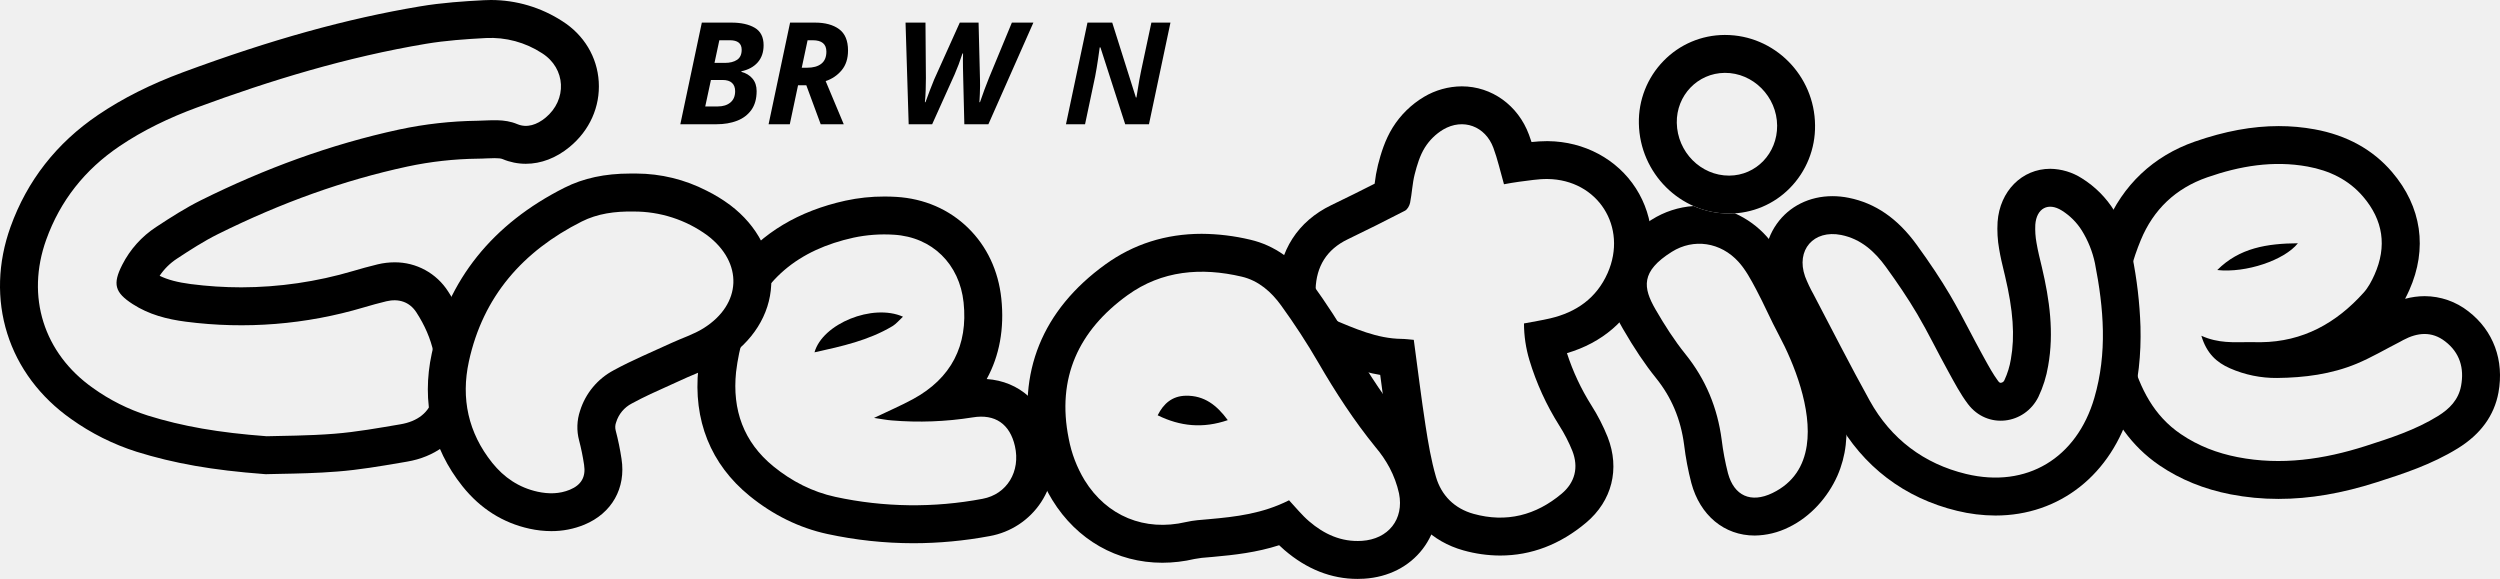
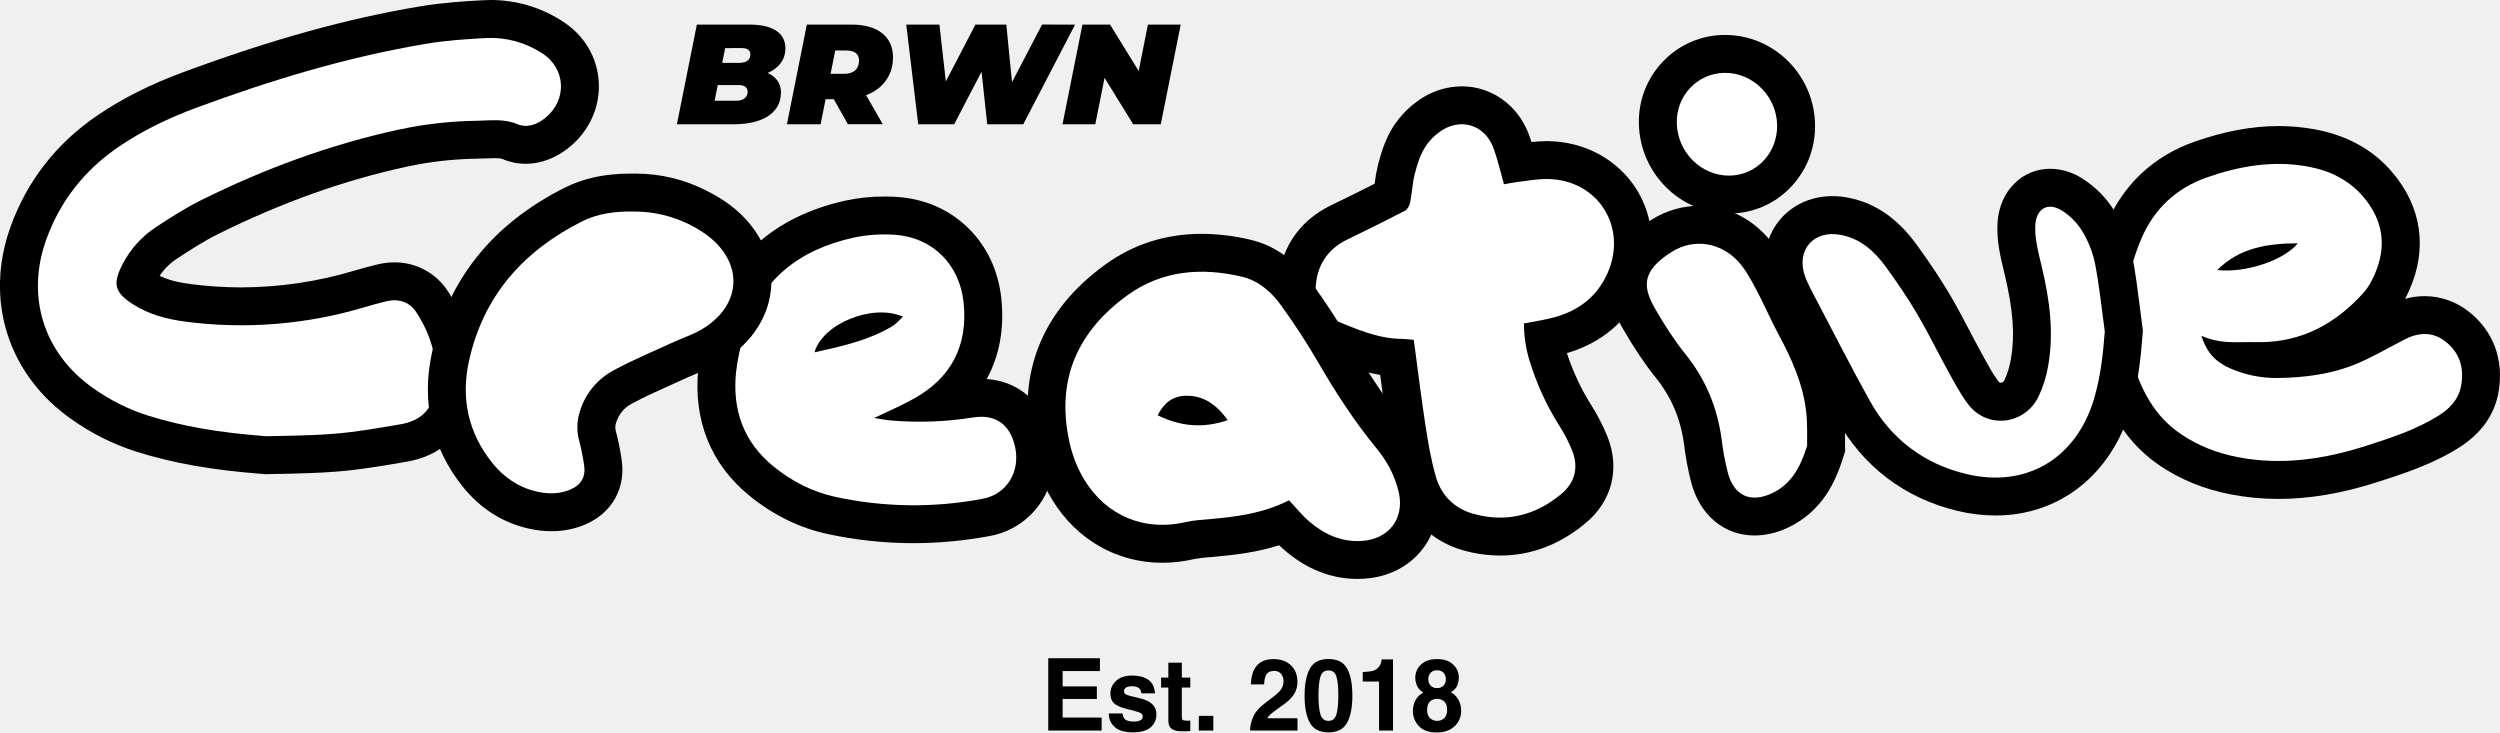
- <svg xmlns="http://www.w3.org/2000/svg" viewBox="0 0 2068.2 478.93">
+ <svg xmlns="http://www.w3.org/2000/svg" viewBox="0 0 2068.2 605.91">
  <defs>
-     <style>.cls-1{font-size:117.77px;font-family:Montserrat-BlackItalic, Montserrat;font-weight:800;font-style:italic;}.cls-2{letter-spacing:-0.02em;}.cls-3{letter-spacing:0em;}</style>
+     <style>.cls-1{fill:#fff;}</style>
  </defs>
  <g id="Layer_2" data-name="Layer 2">
    <g id="creative_separate" data-name="creative separate">
-       <path d="M495.33,67.6c-1.25-20.48-12.23-38.73-30.12-50.08A108.73,108.73,0,0,0,406.14,0c-1.94,0-3.91.05-5.86.16-15.9.86-34.44,2-53.08,5.16C286.6,15.48,224.48,32.75,151.7,59.66c-27,10-50.09,21.57-70.57,35.44C46.8,118.34,22.44,149.5,8.71,187.71-1.91,217.28-2.84,247.78,6,275.91s27.14,52.62,52.83,70.71A194.67,194.67,0,0,0,113,373.73c31.27,9.71,62.75,15.23,105.27,18.44l1.69.13,1.69-.06c3-.1,6.67-.16,11-.24,12.45-.23,29.5-.54,46.64-1.92,17.88-1.42,35.22-4.38,52-7.24l5.48-.94c22.56-3.82,39.84-16.51,48.31-34.87-4.22-8.76-3-19.86-2.77-29.22.23-11.64-.1-24.24,5.72-34.72a6.57,6.57,0,0,1,.67-1,132.13,132.13,0,0,0-17.87-40.82,52.18,52.18,0,0,0-44.43-24.26,60.52,60.52,0,0,0-13.9,1.66c-7.32,1.73-14.39,3.77-20.44,5.54a328.29,328.29,0,0,1-92.41,13.5A327.17,327.17,0,0,1,157.77,235c-10.75-1.4-19-3.56-25.71-6.84A50.28,50.28,0,0,1,146.37,214c10.82-7.13,22.36-14.57,33.9-20.3,53-26.29,104.29-44.59,156.73-55.92a296,296,0,0,1,58.43-6.51c2.53,0,4.88-.14,7.15-.24,2.42-.1,4.7-.19,6.72-.19,3.22,0,5.23.24,6.51.78A49.39,49.39,0,0,0,435,135.5c12.6,0,25.08-4.78,36.09-13.82C487.78,108,496.6,88.3,495.33,67.6Zm-44.1,29.84c-6.91,5.67-15.17,8.66-23.26,5.26-11-4.64-21.91-3-33.05-2.8a329.66,329.66,0,0,0-64.54,7.21c-57.24,12.37-111.71,32.52-164,58.48-12.91,6.41-25.16,14.27-37.22,22.21a81.32,81.32,0,0,0-28,31.2C93,235,94.93,242,109.84,251.61c13.37,8.64,28.33,12.51,43.9,14.52a355,355,0,0,0,147.07-11.78c6.24-1.83,12.51-3.62,18.83-5.11,10.22-2.42,19.18.48,24.81,9.15,13.71,21.12,19.54,44.37,14.15,69.29-3,13.87-13.68,21-27.14,23.3-18.17,3.08-36.39,6.37-54.73,7.84-21.94,1.75-44,1.68-56.13,2.07-40-3-69.53-8.17-98.32-17.12A162.49,162.49,0,0,1,76.91,321C36.1,292.24,21.36,245.3,38.23,198.31c11.64-32.41,32.06-58,60.48-77.24,19.87-13.45,41.41-23.69,63.87-32,61.8-22.85,124.71-41.91,189.8-52.83,16.35-2.74,33-3.88,49.59-4.77A77.74,77.74,0,0,1,448.4,44C468.21,56.57,469.37,82.54,451.23,97.44Z" />
-       <path d="M1353.32,155.77c-15.49-24.1-42.66-38.7-72.68-39h-1.07a118.66,118.66,0,0,0-12.57.73c-.66-2-1.35-4-2.11-6.07-9-24.28-30.82-40-55.57-40A62,62,0,0,0,1178,80.15a77,77,0,0,0-25.9,25.42c-6.34,10.24-9.69,21.35-12.12,30.87a126.91,126.91,0,0,0-2.77,15.53c-11.1,5.65-22.94,11.51-35.91,17.77-27.58,13.31-43.3,37.7-44.26,68.68,0,.61,0,1.21,0,1.82,7,4.94,11.22,13.11,15.76,20.37,6.91,11.05,14.66,21.42,21.16,32.76a7.71,7.71,0,0,1,.67,1.48l.91.38c13.81,5.74,29,12.07,46.28,14.93,2.09,15.95,4.11,31.15,6.51,46.68,2.17,14.08,4.87,30.43,9.48,46.34,7.5,25.88,26.75,44.88,52.83,52.14a113.8,113.8,0,0,0,30.42,4.27c25.72,0,49.63-9.15,71.08-27.17s28.13-44.48,17.88-70.76a158.68,158.68,0,0,0-13.53-26.38,191.15,191.15,0,0,1-20.18-43.13c29.09-8.57,50.56-27,62.31-53.51C1370.87,211,1368.89,180,1353.32,155.77Zm-23.38,70.17c-9.2,20.75-25.89,32.38-47.53,37.45-7,1.63-14.08,2.74-21.65,4.19a106.35,106.35,0,0,0,4.47,30.27,220.79,220.79,0,0,0,24.66,54.08,127.6,127.6,0,0,1,10.9,21.13c5.3,13.59,2.22,26.05-8.84,35.35-21.29,17.89-45.8,24.23-72.91,16.69-15.7-4.37-26.62-15.13-31.11-30.65-4-13.81-6.42-28.14-8.62-42.39-3.57-23.18-6.4-46.48-9.71-70.91-3.73-.31-6.91-.77-10.11-.8-20.45-.24-38.64-8.64-57-16.17-10.58-4.36-14.46-13.93-14.13-24.79.59-18.93,9.13-33,26.54-41.4,15.9-7.68,31.72-15.52,47.39-23.66,2.05-1.07,3.78-4.18,4.26-6.62,1.56-7.78,1.84-15.85,3.79-23.51s4.3-15.51,8.39-22.1a45.84,45.84,0,0,1,15.15-14.91c16.47-9.69,34.91-2.83,41.56,15.1,3.5,9.42,5.68,19.33,8.77,30.14,4.1-.69,8.2-1.57,12.36-2.05,7.87-.93,15.79-2.38,23.67-2.29C1321.86,148.57,1346.83,187.79,1329.94,225.94Z" />
-       <path d="M1901,201.25c-25.37.18-48.4,3.78-66.71,22.15C1858.06,226,1889.79,215.26,1901,201.25Z" />
-       <path d="M2042.12,257.63A58.92,58.92,0,0,0,2005.93,245a62.19,62.19,0,0,0-16.24,2.21c1.38-2.62,2.51-5.05,3.45-7.14,15.33-34.38,10.26-69.1-14.27-97.77-15.88-18.57-37.41-30.45-64-35.31a165.31,165.31,0,0,0-29.74-2.68c-21.87,0-44.54,4.19-69.3,12.79-34.35,11.94-59.84,36-73.72,69.57-1.7,4.12-3.24,8.22-4.66,12.32a6.69,6.69,0,0,1,3.12,2.86c4.55,8,4.14,18.32,5.07,27.28,1.14,11,1.73,22.14,2,33.24.2,9.58.13,19.15-.5,28.71a53.82,53.82,0,0,1-1.39,13.85c-.29,2.39-.58,4.79-.8,7.19-.37,4.14-.34,8.18-2.63,11.83a7.77,7.77,0,0,1-1.85,2c8.18,20.11,21.72,42.62,46.28,59.22,17,11.53,36.71,19.53,58.46,23.77a208.25,208.25,0,0,0,39.75,3.8c25.77,0,52.47-4.55,81.62-13.9,21-6.74,44.82-14.38,66.83-28,18.76-11.6,30-27.07,33.5-46C2071.8,298.08,2062.77,273.57,2042.12,257.63ZM2036,319.2c-2.1,11.42-9.44,19-19.15,25-18.66,11.54-39.33,18.2-59.91,24.8-34.46,11-69.66,16.23-105.78,9.18-16.85-3.28-32.57-9.26-46.9-19-22.63-15.3-33.66-37.82-41-63.12-9.68-33.57-5.25-65.95,7.77-97.45,10.46-25.3,28.86-42.83,55-51.92,27-9.4,54.58-14.1,83.1-8.89,17.88,3.27,33.77,10.78,45.8,24.85,16.65,19.46,19.9,41.17,9.45,64.61-2.33,5.23-5.15,10.56-8.93,14.78-22.69,25.28-50.32,40.7-85.1,41.06-3.25,0-6.51-.08-9.76-.07-12.61.05-25.31,1.13-39.46-5.27,4.4,14.71,12.72,22.13,23.68,26.93a94.58,94.58,0,0,0,39,8c22.53-.24,44.84-3.1,65.78-11.8,12.3-5.11,23.87-12,35.76-18.05,1-.49,1.89-1.05,2.85-1.56,11.76-6.24,23.54-7.42,34.61,1.13C2035,291.78,2038.72,304.59,2036,319.2Z" />
-       <path d="M981.08,327.37c-11.23.18-18.49,6.44-23.36,16.2,18.68,9.18,37.42,11.06,58,4C1006.52,335,996.08,327.12,981.08,327.37Z" />
-       <path d="M1188.15,402a114.86,114.86,0,0,0-10.56-29.22,125.4,125.4,0,0,0-15.3-22.65c-15-18.37-29.13-39.31-44.52-65.89-9.56-16.48-20.46-33.25-32.42-49.83-13.9-19.28-31-31.42-50.94-36.09a177.68,177.68,0,0,0-40.29-4.89c-29.6,0-56.41,8.51-79.67,25.31-52.23,37.71-73.34,89.74-61,150.48a133.56,133.56,0,0,0,17.13,44.47c20.34,33,53.52,51.86,91,51.86a117.52,117.52,0,0,0,26.67-3.13A90.89,90.89,0,0,1,1000,461l3.28-.28c18.29-1.63,36.37-3.71,54.92-9.67,1.4,1.35,2.86,2.69,4.4,4,18.43,15.84,38.76,23.87,60.43,23.87,1.86,0,3.74-.06,5.61-.18,20-1.28,37.12-10,48.33-24.61C1188,439.72,1192,421.21,1188.15,402Zm-61.56,45.44c-16.89,1.08-31.16-5.5-43.59-16.18-6-5.13-11-11.41-16.6-17.39-22,11.11-43.91,13.64-65.94,15.6-6.47.57-13,.94-19.33,2.41C947,439.84,915.6,427,897.24,397.23A103.26,103.26,0,0,1,884.16,363c-10.23-50.49,8.29-89.68,48.65-118.82,28.35-20.47,61-23.16,94.44-15.31,14,3.28,24.56,12.66,32.66,23.9,11,15.21,21.31,31,30.72,47.21,14.17,24.46,29.48,48,47.36,70a96.32,96.32,0,0,1,11.6,17,84.89,84.89,0,0,1,7.8,21.22C1161.68,429.62,1148.53,446.05,1126.59,447.45Z" />
-       <path d="M870.22,362.14c-6.52-28.49-27-46.75-53.94-48.57,10.53-19.16,14.73-41.71,12.09-66.65-2.43-23-11.91-43.12-27.42-58.3-15.79-15.46-36.39-24.37-59.56-25.75-3.23-.2-6.51-.29-9.74-.29A150.27,150.27,0,0,0,699.42,166c-38.75,8.53-69.09,26.78-89.8,53.66,3.17,9.22-1,18.25-4.54,27-3.4,8.31-7.11,17.15-13.26,23.91a7.46,7.46,0,0,1-7.63,1.71,194.16,194.16,0,0,0-6.44,32.31c-4.47,43,10.2,79.52,42.4,105.69,19.54,15.88,41.18,26.47,64.31,31.48a337.53,337.53,0,0,0,71.17,7.64,345.11,345.11,0,0,0,63-5.88,64.57,64.57,0,0,0,42.65-28.06C871.38,400,874.56,381.09,870.22,362.14Zm-57.35,50.51a306,306,0,0,1-121.78-1.59c-19-4.12-36.09-12.91-51.16-25.16-24.82-20.17-34.23-46.87-31-78.11a174.06,174.06,0,0,1,6.47-30.71c13.37-45.7,45.75-70.58,90.74-80.48a122.83,122.83,0,0,1,33.36-2.42c31.77,1.9,54.3,24.36,57.66,56,3.78,35.7-10.25,62.84-41.85,80-9.74,5.3-20,9.68-32.25,15.56,6.34.91,10.44,1.75,14.58,2.06a278.35,278.35,0,0,0,67.06-2.5c18.5-3.07,30.74,5.46,34.92,23.73C844.42,390,833.08,408.88,812.87,412.65Z" />
-       <path d="M747,262c-25-11.15-66.58,5.79-73.18,29.48,22.61-5,44.69-9.83,64.46-21.64C741.35,268,743.76,265,747,262Z" />
-       <path d="M604.15,169.73a125.69,125.69,0,0,0-19.61-12,127.87,127.87,0,0,0-58-14.16l-2.65,0-2.49,0c-21,0-38.78,3.83-54.4,11.71-59.6,30-96.53,76.15-109.77,137-8.74,40.19,0,78.22,25.37,110,14.75,18.48,33.41,30.29,55.46,35.11a85.16,85.16,0,0,0,18.07,2,71.12,71.12,0,0,0,27.26-5.32c22.77-9.41,34.56-30.27,30.78-54.45a219.43,219.43,0,0,0-4.82-23.46,11.11,11.11,0,0,1,.39-6.87,26,26,0,0,1,12.91-15.48c10.06-5.5,20.81-10.32,32.18-15.42,4.53-2,9.22-4.13,13.88-6.29,2.36-1.09,5-2.19,7.88-3.35,6.77-2.77,14.45-5.91,22.12-10.72,23.89-15,38.21-37.71,39.31-62.38S626.79,186.88,604.15,169.73ZM582.07,271.51c-8.17,5.13-17.68,8.1-26.52,12.19-16,7.42-32.45,14.19-47.93,22.65a57.2,57.2,0,0,0-27.74,33.46,42.51,42.51,0,0,0-.8,24.55,191.18,191.18,0,0,1,4.12,20.17c1.57,10-2.32,16.7-11.77,20.61-8.65,3.57-17.66,3.61-26.66,1.65-15.46-3.38-27.85-11.77-37.63-24-19.81-24.82-25.9-53.17-19.25-83.76,11.73-53.91,44.76-91.26,93.25-115.71,13.13-6.62,27.53-8.58,42.92-8.32a102.58,102.58,0,0,1,61.15,19.76C615,217.32,613.77,251.64,582.07,271.51Z" />
-       <path d="M1770.78,270.17a356.15,356.15,0,0,0-6.84-58.51,115.61,115.61,0,0,0-14.78-37.21,83.56,83.56,0,0,0-26.8-26.9,49.72,49.72,0,0,0-26.2-7.91c-23.44,0-41.78,18.48-43.6,43.94a95.31,95.31,0,0,0,1.29,22.44c1.08,6.56,2.54,12.58,3.94,18.39.31,1.28.62,2.55.92,3.83,6.77,28.57,8.27,49.81,4.85,68.89a66.1,66.1,0,0,1-5.29,17.26,3.52,3.52,0,0,1-3.1,2.3c-.37,0-1.06,0-2.11-1.4-4-5.35-7.75-12.12-11.68-19.29l-2.08-3.8c-3.3-6-6.46-12-9.8-18.36-5.16-9.83-10.5-20-16.43-30.06-7.5-12.7-16.21-25.82-27.43-41.29-15.74-21.71-34.14-34.42-56.26-38.85a67.93,67.93,0,0,0-13.43-1.36c-19,0-35.8,8.37-46.12,23-10.67,15.09-12.89,34.75-6.1,53.94a127.33,127.33,0,0,0,8,17.41l.74,1.39q6.36,12.13,12.67,24.31c11,21.17,22.39,43.07,34.27,64.47,21.69,39.1,56.17,65.32,99.71,75.81a135.08,135.08,0,0,0,31.68,3.88c53.1,0,96-33.9,111.9-88.46C1769.16,315.84,1771.38,293,1770.78,270.17Zm-38.19,59.05c-14.49,49.67-55.83,75-106.12,62.87-34.77-8.38-62.08-28.9-79.63-60.53-16.12-29.06-31.15-58.72-46.6-88.14a114.32,114.32,0,0,1-6.94-14.69c-7.75-21.9,7.09-38.91,29.92-34.34,16.25,3.26,27.74,13.7,37,26.51,9.12,12.58,17.92,25.46,25.81,38.82,9.17,15.54,17,31.84,25.78,47.65,5.05,9.15,9.93,18.54,16.2,26.83,16,21.23,46.93,17.1,58.33-5.87a96.61,96.61,0,0,0,8.06-25.67c4.94-27.55,1.18-54.72-5.2-81.65-1.58-6.68-3.32-13.34-4.43-20.1a65.38,65.38,0,0,1-1-15.09c1-13.34,10.5-18.8,21.9-11.67a52.33,52.33,0,0,1,16.59,16.55,84.27,84.27,0,0,1,10.82,26.94C1740.45,255.17,1743.44,292,1732.59,329.22Z" />
-       <path d="M1526.92,368.11c4.28-36.16-11.44-75.53-27.74-105.88-3-5.66-5.88-11.6-8.9-17.89-3.09-6.45-6.29-13.12-9.87-19.83l-.17-.3c-4.82-9-10.29-19.28-18.75-28.63a77.54,77.54,0,0,0-26.27-19.11c-1.51.1-3,.17-4.56.18h-.3a72.57,72.57,0,0,1-29.34-6.21,74.32,74.32,0,0,0-34.65,11.32c-7.36,4.61-29.74,18.66-34.49,43.93-3.5,18.62,3.83,34.43,10.61,46.12,9.62,16.61,18.33,29.58,27.39,40.82,12.92,16,20.55,34.11,23.34,55.28a240,240,0,0,0,6,31.7c7.2,26.79,27.28,43.43,52.39,43.43a65,65,0,0,0,28.22-6.86c17.87-8.61,32.29-24.7,40.27-42.72A87.86,87.86,0,0,0,1526.92,368.11Zm-32.24.61c-2.49,16.45-10.79,30.69-28.46,39.2s-31.65,2.37-36.71-16.45a215.68,215.68,0,0,1-5.2-27.66c-3.48-26.43-13.15-49.94-30-70.86-9.25-11.47-17.27-24.09-24.67-36.86-10.51-18.13-12.43-31.55,13.41-47.76,18.1-11.36,40.43-8,55.2,8.3,5.94,6.56,10.28,14.75,14.5,22.65,6.62,12.41,12.16,25.4,18.81,37.78C1484.09,300.42,1499.28,338.35,1494.68,368.72Z" />
-       <path d="M1427.17,28.92h-.54a70.59,70.59,0,0,0-50.4,21.46,71.82,71.82,0,0,0-20.42,51.84c.75,41,34.19,74.43,74.55,74.43h.3a70.21,70.21,0,0,0,50-21,72.57,72.57,0,0,0,20.9-52C1501.24,62.45,1467.87,28.92,1427.17,28.92Zm3.36,116.36c-23.42.1-42.92-19.52-43.36-43.63-.41-22.74,17.3-41.2,39.7-41.37,23.44-.17,43.14,19.66,43.32,43.62C1470.36,126.86,1452.8,145.19,1430.53,145.28Z" />
+       <path id="c" d="M218.24,392.17c-42.52-3.21-74-8.73-105.27-18.44a194.67,194.67,0,0,1-54.12-27.11C33.16,328.53,14.9,304.08,6,275.91s-7.93-58.63,2.69-88.2C22.44,149.5,46.8,118.34,81.13,95.1c20.48-13.87,43.56-25.46,70.57-35.44C224.48,32.75,286.6,15.48,347.2,5.32,365.84,2.19,384.38,1,400.28.16c2-.11,3.92-.16,5.86-.16a108.73,108.73,0,0,1,59.07,17.52c17.89,11.35,28.87,29.6,30.12,50.08,1.27,20.7-7.55,40.41-24.2,54.08-11,9-23.49,13.82-36.09,13.82a49.39,49.39,0,0,1-19.23-3.89c-1.28-.54-3.29-.78-6.51-.78-2,0-4.3.09-6.72.19-2.27.1-4.62.2-7.15.24A296,296,0,0,0,337,137.77c-52.44,11.33-103.71,29.63-156.73,55.92-11.54,5.73-23.08,13.17-33.9,20.3a50.28,50.28,0,0,0-14.31,14.2c6.76,3.28,15,5.44,25.71,6.84a327.17,327.17,0,0,0,41.81,2.72A328.29,328.29,0,0,0,292,224.25c6.05-1.77,13.12-3.81,20.44-5.54a60.52,60.52,0,0,1,13.9-1.66,52.18,52.18,0,0,1,44.43,24.26c18.95,29.19,25.34,61.34,18.49,93-5.44,25.15-25.08,42.94-52.55,47.59l-5.48.94c-16.77,2.86-34.11,5.82-52,7.24-17.14,1.38-34.19,1.69-46.64,1.92-4.3.08-8,.14-11,.24l-1.69.06Z" />
+       <path id="C-2" data-name="C" class="cls-1" d="M220.6,360.89c-40-3-69.53-8.17-98.32-17.12A162.49,162.49,0,0,1,76.91,321C36.1,292.24,21.36,245.3,38.23,198.31c11.64-32.41,32.06-58,60.48-77.24,19.87-13.45,41.41-23.69,63.87-32,61.8-22.85,124.71-41.91,189.8-52.83,16.35-2.74,33-3.88,49.59-4.77A77.74,77.74,0,0,1,448.4,44c19.81,12.57,21,38.54,2.83,53.44-6.91,5.67-15.17,8.66-23.26,5.26-11-4.64-21.91-3-33.05-2.8a329.66,329.66,0,0,0-64.54,7.21c-57.24,12.37-111.71,32.52-164,58.48-12.91,6.41-25.16,14.27-37.22,22.21a81.32,81.32,0,0,0-28,31.2C93,235,94.93,242,109.84,251.61c13.37,8.64,28.33,12.51,43.9,14.52a355,355,0,0,0,147.07-11.78c6.24-1.83,12.51-3.62,18.83-5.11,10.22-2.42,19.18.48,24.81,9.15,13.71,21.12,19.54,44.37,14.15,69.29-3,13.87-13.68,21-27.14,23.3-18.17,3.08-36.39,6.37-54.73,7.84C254.79,360.57,232.7,360.5,220.6,360.89Z" />
+       <path id="t" d="M1241.05,459.59a113.8,113.8,0,0,1-30.42-4.27c-26.08-7.26-45.33-26.26-52.83-52.14-4.61-15.91-7.31-32.26-9.48-46.34-2.4-15.53-4.42-30.73-6.51-46.68-17.26-2.86-32.47-9.19-46.28-14.93l-4.93-2.05c-21.79-9-34.33-29.43-33.55-54.76,1-31,16.68-55.37,44.26-68.68,13-6.26,24.81-12.12,35.91-17.77a126.91,126.91,0,0,1,2.77-15.53c2.43-9.52,5.78-20.63,12.12-30.87A77,77,0,0,1,1178,80.15a62,62,0,0,1,31.31-8.73c24.75,0,46.56,15.68,55.57,40,.76,2,1.45,4.06,2.11,6.07a118.66,118.66,0,0,1,12.57-.73h1.07c30,.34,57.19,14.94,72.68,39s17.55,55.21,5.29,82.87c-11.75,26.55-33.22,44.94-62.31,53.51a191.15,191.15,0,0,0,20.18,43.13A158.68,158.68,0,0,1,1330,361.66c10.25,26.28,3.57,52.73-17.88,70.76S1266.77,459.59,1241.05,459.59Z" />
+       <path id="t-2" data-name="t" class="cls-1" d="M1169.6,281.15c-3.73-.31-6.91-.77-10.11-.8-20.45-.24-38.64-8.64-57-16.17-10.58-4.36-14.46-13.93-14.13-24.79.59-18.93,9.13-33,26.54-41.4,15.9-7.68,31.72-15.52,47.39-23.66,2.05-1.07,3.78-4.18,4.26-6.62,1.56-7.78,1.84-15.85,3.79-23.51s4.3-15.51,8.39-22.1a45.84,45.84,0,0,1,15.15-14.91c16.47-9.69,34.91-2.83,41.56,15.1,3.5,9.42,5.68,19.33,8.77,30.14,4.1-.69,8.2-1.57,12.36-2.05,7.87-.93,15.79-2.38,23.67-2.29,41.58.48,66.55,39.7,49.66,77.85-9.2,20.75-25.89,32.38-47.53,37.45-7,1.63-14.08,2.74-21.65,4.19a106.35,106.35,0,0,0,4.47,30.27,220.79,220.79,0,0,0,24.66,54.08,127.6,127.6,0,0,1,10.9,21.13c5.3,13.59,2.22,26.05-8.84,35.35-21.29,17.89-45.8,24.23-72.91,16.69-15.7-4.37-26.62-15.13-31.11-30.65-4-13.81-6.42-28.14-8.62-42.39C1175.74,328.88,1172.91,305.58,1169.6,281.15Z" />
+       <path id="e_2" data-name="e 2" d="M1884.94,412.75a208.25,208.25,0,0,1-39.75-3.8c-21.75-4.24-41.42-12.24-58.46-23.77-33.77-22.83-46.72-56.83-53.52-80.41-10.89-37.74-7.89-77.48,8.91-118.12,13.88-33.57,39.37-57.63,73.72-69.57,24.76-8.6,47.43-12.79,69.3-12.79a165.31,165.31,0,0,1,29.74,2.68c26.58,4.86,48.11,16.74,64,35.31,24.53,28.67,29.6,63.39,14.27,97.77-.94,2.09-2.07,4.52-3.45,7.14a62.19,62.19,0,0,1,16.24-2.21,58.92,58.92,0,0,1,36.19,12.65c20.65,15.94,29.68,40.45,24.77,67.23-3.48,18.92-14.74,34.39-33.5,46-22,13.62-45.82,21.26-66.83,28C1937.41,408.2,1910.71,412.74,1884.94,412.75Z" />
+       <path id="e_2-2" data-name="e 2" class="cls-1" d="M1821.24,277.78c4.4,14.71,12.72,22.13,23.68,26.93a94.58,94.58,0,0,0,39,8c22.53-.24,44.84-3.1,65.78-11.8,12.3-5.11,23.87-12,35.76-18.05,1-.49,1.89-1.05,2.85-1.56,11.76-6.24,23.54-7.42,34.61,1.13,12.08,9.32,15.77,22.13,13.09,36.74-2.1,11.42-9.44,19-19.15,25-18.66,11.54-39.33,18.2-59.91,24.8-34.46,11-69.66,16.23-105.78,9.18-16.85-3.28-32.57-9.26-46.9-19-22.63-15.3-33.66-37.82-41-63.12-9.68-33.57-5.25-65.95,7.77-97.45,10.46-25.3,28.86-42.83,55-51.92,27-9.4,54.58-14.1,83.1-8.89,17.88,3.27,33.77,10.78,45.8,24.85,16.65,19.46,19.9,41.17,9.45,64.61-2.33,5.23-5.15,10.56-8.93,14.78-22.69,25.28-50.32,40.7-85.1,41.06-3.25,0-6.51-.08-9.76-.07C1848.09,283.1,1835.39,284.18,1821.24,277.78Zm13-54.38c23.77,2.62,55.5-8.14,66.71-22.15C1875.63,201.43,1852.6,205,1834.29,223.4Z" />
+       <path id="a" d="M1123,478.93c-21.67,0-42-8-60.43-23.87-1.54-1.32-3-2.66-4.4-4-18.55,6-36.63,8-54.92,9.67L1000,461a90.89,90.89,0,0,0-11.71,1.43,117.52,117.52,0,0,1-26.67,3.13c-37.51,0-70.69-18.9-91-51.86a133.56,133.56,0,0,1-17.13-44.47c-12.31-60.74,8.8-112.77,61-150.48,23.26-16.8,50.07-25.31,79.67-25.31a177.68,177.68,0,0,1,40.29,4.89c19.89,4.67,37,16.81,50.94,36.09,12,16.58,22.86,33.35,32.42,49.83,15.39,26.58,29.54,47.52,44.52,65.89a125.4,125.4,0,0,1,15.3,22.65A114.86,114.86,0,0,1,1188.15,402c3.83,19.2-.15,37.71-11.22,52.13-11.21,14.59-28.37,23.33-48.33,24.61C1126.73,478.87,1124.85,478.93,1123,478.93Z" />
+       <path id="a-2" data-name="a" class="cls-1" d="M1066.4,413.88c-22,11.11-43.91,13.64-65.94,15.6-6.47.57-13,.94-19.33,2.41C947,439.84,915.6,427,897.24,397.23A103.26,103.26,0,0,1,884.16,363c-10.23-50.49,8.29-89.68,48.65-118.82,28.35-20.47,61-23.16,94.44-15.31,14,3.28,24.56,12.66,32.66,23.9,11,15.21,21.31,31,30.72,47.21,14.17,24.46,29.48,48,47.36,70a96.32,96.32,0,0,1,11.6,17,84.89,84.89,0,0,1,7.8,21.22c4.29,21.47-8.86,37.9-30.8,39.3-16.89,1.08-31.16-5.5-43.59-16.18C1077,426.14,1072,419.86,1066.4,413.88ZM957.72,343.57c18.68,9.18,37.42,11.06,58,4-9.18-12.56-19.62-20.42-34.62-20.17C969.85,327.55,962.59,333.81,957.72,343.57Z" />
+       <path id="e_1" data-name="e 1" d="M755.63,449.36a337.53,337.53,0,0,1-71.17-7.64c-23.13-5-44.77-15.6-64.31-31.48-32.2-26.17-46.87-62.72-42.4-105.69a201.63,201.63,0,0,1,7.57-36.28c15.79-54,55.24-89.35,114.1-102.3a150.27,150.27,0,0,1,32.23-3.39c3.23,0,6.51.09,9.74.29,23.17,1.38,43.77,10.29,59.56,25.75,15.51,15.18,25,35.34,27.42,58.3,2.64,24.94-1.56,47.49-12.09,66.65,27,1.82,47.42,20.08,53.94,48.57,4.34,18.95,1.16,37.88-9,53.28a64.57,64.57,0,0,1-42.65,28.06A345.11,345.11,0,0,1,755.63,449.36Z" />
+       <path id="e_1-2" data-name="e 1" class="cls-1" d="M723.08,345.84c6.34.91,10.44,1.75,14.58,2.06a278.35,278.35,0,0,0,67.06-2.5c18.5-3.07,30.74,5.46,34.92,23.73,4.78,20.86-6.56,39.75-26.77,43.52a306,306,0,0,1-121.78-1.59c-19-4.12-36.09-12.91-51.16-25.16-24.82-20.17-34.23-46.87-31-78.11a174.06,174.06,0,0,1,6.47-30.71c13.37-45.7,45.75-70.58,90.74-80.48a122.83,122.83,0,0,1,33.36-2.42c31.77,1.9,54.3,24.36,57.66,56,3.78,35.7-10.25,62.84-41.85,80C745.59,335.58,735.34,340,723.08,345.84ZM747,262c-25-11.15-66.58,5.79-73.18,29.48,22.61-5,44.69-9.83,64.46-21.64C741.35,268,743.76,265,747,262Z" />
+       <path id="r" d="M456.15,439.45a85.16,85.16,0,0,1-18.07-2c-22.05-4.82-40.71-16.63-55.46-35.11-25.34-31.76-34.11-69.79-25.37-110,13.24-60.9,50.17-107,109.77-137,15.62-7.88,33.42-11.71,54.4-11.71l2.49,0,2.65,0a127.87,127.87,0,0,1,58,14.16,125.69,125.69,0,0,1,19.61,12c22.64,17.15,35,41.2,33.89,66s-15.42,47.41-39.31,62.38c-7.67,4.81-15.35,8-22.12,10.72-2.84,1.16-5.52,2.26-7.88,3.35-4.66,2.16-9.35,4.26-13.88,6.29-11.37,5.1-22.12,9.92-32.18,15.42a26,26,0,0,0-12.91,15.48,11.11,11.11,0,0,0-.39,6.87,219.43,219.43,0,0,1,4.82,23.46c3.78,24.18-8,45-30.78,54.45A71.12,71.12,0,0,1,456.15,439.45Z" />
+       <path id="r-2" data-name="r" class="cls-1" d="M524.06,175a102.58,102.58,0,0,1,61.15,19.76c29.82,22.59,28.56,56.91-3.14,76.78-8.17,5.13-17.68,8.1-26.52,12.19-16,7.42-32.45,14.19-47.93,22.65a57.2,57.2,0,0,0-27.74,33.46,42.51,42.51,0,0,0-.8,24.55,191.18,191.18,0,0,1,4.12,20.17c1.57,10-2.32,16.7-11.77,20.61-8.65,3.57-17.66,3.61-26.66,1.65-15.46-3.38-27.85-11.77-37.63-24-19.81-24.82-25.9-53.17-19.25-83.76,11.73-53.91,44.76-91.26,93.25-115.71C494.27,176.67,508.67,174.71,524.06,175Z" />
+       <path id="v" d="M1650.8,426.46a135.08,135.08,0,0,1-31.68-3.88c-43.54-10.49-78-36.71-99.71-75.81-11.88-21.4-23.26-43.3-34.27-64.47q-6.32-12.17-12.67-24.31l-.74-1.39a127.33,127.33,0,0,1-8-17.41c-6.79-19.19-4.57-38.85,6.1-53.94,10.32-14.6,27.13-23,46.12-23a67.93,67.93,0,0,1,13.43,1.36c22.12,4.43,40.52,17.14,56.26,38.85,11.22,15.47,19.93,28.59,27.43,41.29,5.93,10.06,11.27,20.23,16.43,30.06,3.34,6.37,6.5,12.39,9.8,18.36l2.08,3.8c3.93,7.17,7.64,13.94,11.68,19.29,1,1.4,1.74,1.4,2.11,1.4a3.52,3.52,0,0,0,3.1-2.3,66.1,66.1,0,0,0,5.29-17.26c3.42-19.08,1.92-40.32-4.85-68.89-.3-1.28-.61-2.55-.92-3.83-1.4-5.81-2.86-11.83-3.94-18.39a95.31,95.31,0,0,1-1.29-22.44c1.82-25.46,20.16-43.94,43.6-43.94a49.72,49.72,0,0,1,26.2,7.91,83.56,83.56,0,0,1,26.8,26.9,115.61,115.61,0,0,1,14.78,37.21c2.78,14.29,4.56,28.48,6.28,42.2.67,5.37,1.37,10.91,2.1,16.26l.46,3.33-.26,3.34c-1.5,19.46-3.73,40.34-9.82,61.21C1746.78,392.56,1703.9,426.46,1650.8,426.46Z" />
+       <path id="v-2" data-name="v" class="cls-1" d="M1741.25,274.38c-1.45,18.73-3.46,37-8.66,54.84-14.49,49.67-55.83,75-106.12,62.87-34.77-8.38-62.08-28.9-79.63-60.53-16.12-29.06-31.15-58.72-46.6-88.14a114.32,114.32,0,0,1-6.94-14.69c-7.75-21.9,7.09-38.91,29.92-34.34,16.25,3.26,27.74,13.7,37,26.51,9.12,12.58,17.92,25.46,25.81,38.82,9.17,15.54,17,31.84,25.78,47.65,5.05,9.15,9.93,18.54,16.2,26.83,16,21.23,46.93,17.1,58.32-5.87a96.27,96.27,0,0,0,8.07-25.67c4.94-27.55,1.18-54.72-5.2-81.65-1.58-6.68-3.32-13.34-4.43-20.1a65.38,65.38,0,0,1-1-15.09c1-13.34,10.5-18.8,21.9-11.67a52.33,52.33,0,0,1,16.59,16.55,84.27,84.27,0,0,1,10.82,26.94C1736.79,236.37,1738.65,255.45,1741.25,274.38Z" />
+       <g id="i">
+         <path d="M1451.61,443c-25.11,0-45.19-16.64-52.39-43.43a240,240,0,0,1-6-31.7c-2.79-21.17-10.42-39.25-23.34-55.28-9.06-11.24-17.77-24.21-27.39-40.82-6.78-11.69-14.11-27.5-10.61-46.12,4.75-25.27,27.13-39.32,34.49-43.93a74.12,74.12,0,0,1,39.4-11.48c21.16,0,41,9,55.72,25.3,8.46,9.35,13.93,19.59,18.75,28.63l.17.3c3.58,6.71,6.78,13.38,9.87,19.83,3,6.29,5.87,12.23,8.9,17.89,11,20.39,22.62,45.12,26.09,73.93a206.3,206.3,0,0,1,1.08,26.35c0,2.14,0,4.16,0,5.53l.12,5.16-1.53,4.92c-6.21,19.91-17,44.49-45.11,58.06A65,65,0,0,1,1451.61,443Z" />
+         <path d="M1430.36,176.65c-40.36,0-73.8-33.39-74.55-74.43a71.82,71.82,0,0,1,20.42-51.84,70.59,70.59,0,0,1,50.4-21.46h.54c40.7,0,74.07,33.53,74.38,74.74a72.57,72.57,0,0,1-20.9,52,70.21,70.21,0,0,1-50,21Z" />
+       </g>
+       <g id="i-2" data-name="i">
+         <path class="cls-1" d="M1495,368.79c-6.1,19.54-14.1,32.06-28.78,39.13-17.68,8.51-31.65,2.37-36.71-16.45a215.68,215.68,0,0,1-5.2-27.66c-3.48-26.43-13.15-49.94-30-70.86-9.25-11.47-17.27-24.09-24.67-36.86-10.51-18.13-12.43-31.55,13.41-47.76,18.1-11.36,40.43-8,55.2,8.3,5.94,6.56,10.28,14.75,14.5,22.65,6.62,12.41,12.16,25.4,18.81,37.78,10.67,19.87,19.86,40.29,22.58,62.85C1495.45,350.89,1494.84,362.1,1495,368.79Z" />
+         <path class="cls-1" d="M1430.53,145.28c-23.42.1-42.92-19.52-43.36-43.63-.41-22.74,17.3-41.2,39.7-41.37,23.44-.17,43.14,19.66,43.32,43.62C1470.36,126.86,1452.8,145.19,1430.53,145.28Z" />
+       </g>
    </g>
-     <g id="Layer_13" data-name="Layer 13">
-       <text class="cls-1" transform="translate(559.76 102.78)">BR<tspan class="cls-2" x="178.78" y="0">W</tspan>
-         <tspan class="cls-3" x="319.04" y="0">N</tspan>
-       </text>
+     <g id="Layer_15_copy" data-name="Layer 15 copy">
+       <path d="M909.94,555.15H879.1v12.7h28.31v10.39H879.1v15.37h32.26v10.76H867.2V544.56h42.74Z" />
+       <path d="M928.68,590.25a7.89,7.89,0,0,0,1.55,4.38c1.41,1.54,4,2.31,7.79,2.31a11.74,11.74,0,0,0,5.3-1,3.25,3.25,0,0,0,2-3,3.31,3.31,0,0,0-1.58-3q-1.59-1-11.79-3.49-7.35-1.86-10.35-4.66t-3-8a14,14,0,0,1,4.7-10.53q4.69-4.39,13.21-4.4,8.09,0,13.18,3.31t5.84,11.42H944.22a7,7,0,0,0-1.23-3.53q-1.86-2.36-6.34-2.35-3.69,0-5.25,1.17a3.41,3.41,0,0,0-1.57,2.76,3,3,0,0,0,1.67,2.88c1.11.63,5,1.69,11.76,3.21q6.74,1.62,10.1,4.91a11.31,11.31,0,0,1,3.32,8.32,13.55,13.55,0,0,1-4.78,10.73q-4.77,4.15-14.75,4.16-10.18,0-15-4.41a14.44,14.44,0,0,1-4.85-11.21Z" />
+       <path d="M960.55,568.78v-8.24h6V548.21h11.15v12.33h7v8.24h-7v23.37c0,1.82.23,2.94.68,3.39s1.81.67,4.11.67l1.09,0c.38,0,.75,0,1.12-.06v8.64l-5.34.2q-8,.28-10.91-2.84c-1.26-1.32-1.9-3.36-1.9-6.12V568.78Z" />
+       <path d="M991.75,592.23h12v12.14h-12Z" />
+       <path d="M1036.87,592.8q2.4-5.88,11.38-12.45,7.8-5.73,10.09-8.2a12.3,12.3,0,0,0,3.52-8.44,9.54,9.54,0,0,0-2-6.21,7,7,0,0,0-5.77-2.47q-5.14,0-7,3.93a20,20,0,0,0-1.27,7.23h-11q.27-7.52,2.65-12.14,4.51-8.81,16-8.8,9.1,0,14.49,5.17t5.38,13.7a18.86,18.86,0,0,1-3.8,11.6,38.35,38.35,0,0,1-8.2,7.51l-4.52,3.28q-4.25,3.09-5.8,4.47a12.92,12.92,0,0,0-2.63,3.2h25v10.19h-39.26A28,28,0,0,1,1036.87,592.8Z" />
+       <path d="M1114.38,553q4.41,7.9,4.41,22.48T1114.38,598q-4.39,7.88-15.36,7.88T1083.66,598q-4.41-7.86-4.41-22.43t4.41-22.48q4.41-7.92,15.36-7.91T1114.38,553Zm-22,38c1.08,3.58,3.3,5.37,6.64,5.37s5.55-1.79,6.59-5.37,1.56-8.76,1.56-15.52q0-10.63-1.56-15.75c-1-3.4-3.24-5.11-6.59-5.11s-5.56,1.71-6.64,5.11-1.62,8.66-1.62,15.75Q1090.76,585.66,1092.38,591Z" />
+       <path d="M1127.37,563.79v-7.87a48.89,48.89,0,0,0,7.46-.73,9.74,9.74,0,0,0,7.73-7.3,9.88,9.88,0,0,0,.43-2.36h9.41v58.84h-11.54V563.79Z" />
+       <path d="M1171.11,579.09a14,14,0,0,1,6.38-6.05c-2.77-1.89-4.58-3.94-5.41-6.14a17.45,17.45,0,0,1-1.25-6.19,14.62,14.62,0,0,1,4.71-10.94c3.15-3,7.58-4.52,13.32-4.52s10.17,1.51,13.31,4.52a14.59,14.59,0,0,1,4.72,10.94,17.67,17.67,0,0,1-1.25,6.19q-1.25,3.3-5.39,5.74a16.11,16.11,0,0,1,6.39,6.45,18.71,18.71,0,0,1,2.15,9,17,17,0,0,1-5.37,12.64q-5.36,5.22-15,5.22t-14.56-5.22a17.68,17.68,0,0,1-5-12.64A18.51,18.51,0,0,1,1171.11,579.09ZM1182.83,594a8.9,8.9,0,0,0,12.14,0,9.63,9.63,0,0,0,2.19-6.74q0-4.5-2.23-6.83a8.94,8.94,0,0,0-12.06,0q-2.23,2.32-2.24,6.83A9.63,9.63,0,0,0,1182.83,594Zm.71-26.78a7,7,0,0,0,5.34,2,6.93,6.93,0,0,0,5.33-2,7.36,7.36,0,0,0,1.88-5.23,7.55,7.55,0,0,0-1.88-5.46,7,7,0,0,0-5.33-2,7.14,7.14,0,0,0-5.34,2,7.48,7.48,0,0,0-1.92,5.46A7.3,7.3,0,0,0,1183.54,567.24Z" />
+     </g>
+     <g id="Layer_13_copy" data-name="Layer 13 copy">
+       <path d="M646.08,76.52c0,18.25-17.43,26.26-38.51,26.26H560l16.49-82.43h43.69c19.55,0,29.56,7.18,29.56,19.66,0,9.54-5.65,16.49-14.72,20.38C642.08,63.45,646.08,69,646.08,76.52Zm-27.55-.71c0-3.65-3.18-5.41-6.83-5.41H593.79L591.2,83.35h17.9C614.52,83.35,618.53,80.88,618.53,75.81Zm-18.61-36L597.45,52h14.13c6.36,0,9.18-2.7,9.18-7.18,0-3.41-2.71-5.06-7.3-5.06Z" />
+       <path d="M716.51,78.76l13.78,24H701.44L689.78,82.06H683l-4.12,20.72H651l16.49-82.43h37c21.78,0,34.27,10,34.27,27.08C738.77,62.15,730.52,73.46,716.51,78.76Zm-16.25-37H691l-3.88,19.31h11.42c7.66,0,12.13-4,12.13-11C710.62,44.25,706.62,41.78,700.26,41.78Z" />
+       <path d="M889.39,20.35l-42.86,82.43h-29.8L812,59.33l-22.61,43.45H759.62l-9.9-82.43h27.44l5.3,47,24.5-47h25.55L837.22,68l24.85-47.69Z" />
+       <path d="M976.78,20.35l-16.49,82.43H937.45L913.78,64.39l-7.66,38.39H879l16.49-82.43h22.85L942,58.74l7.66-38.39Z" />
    </g>
  </g>
</svg>
